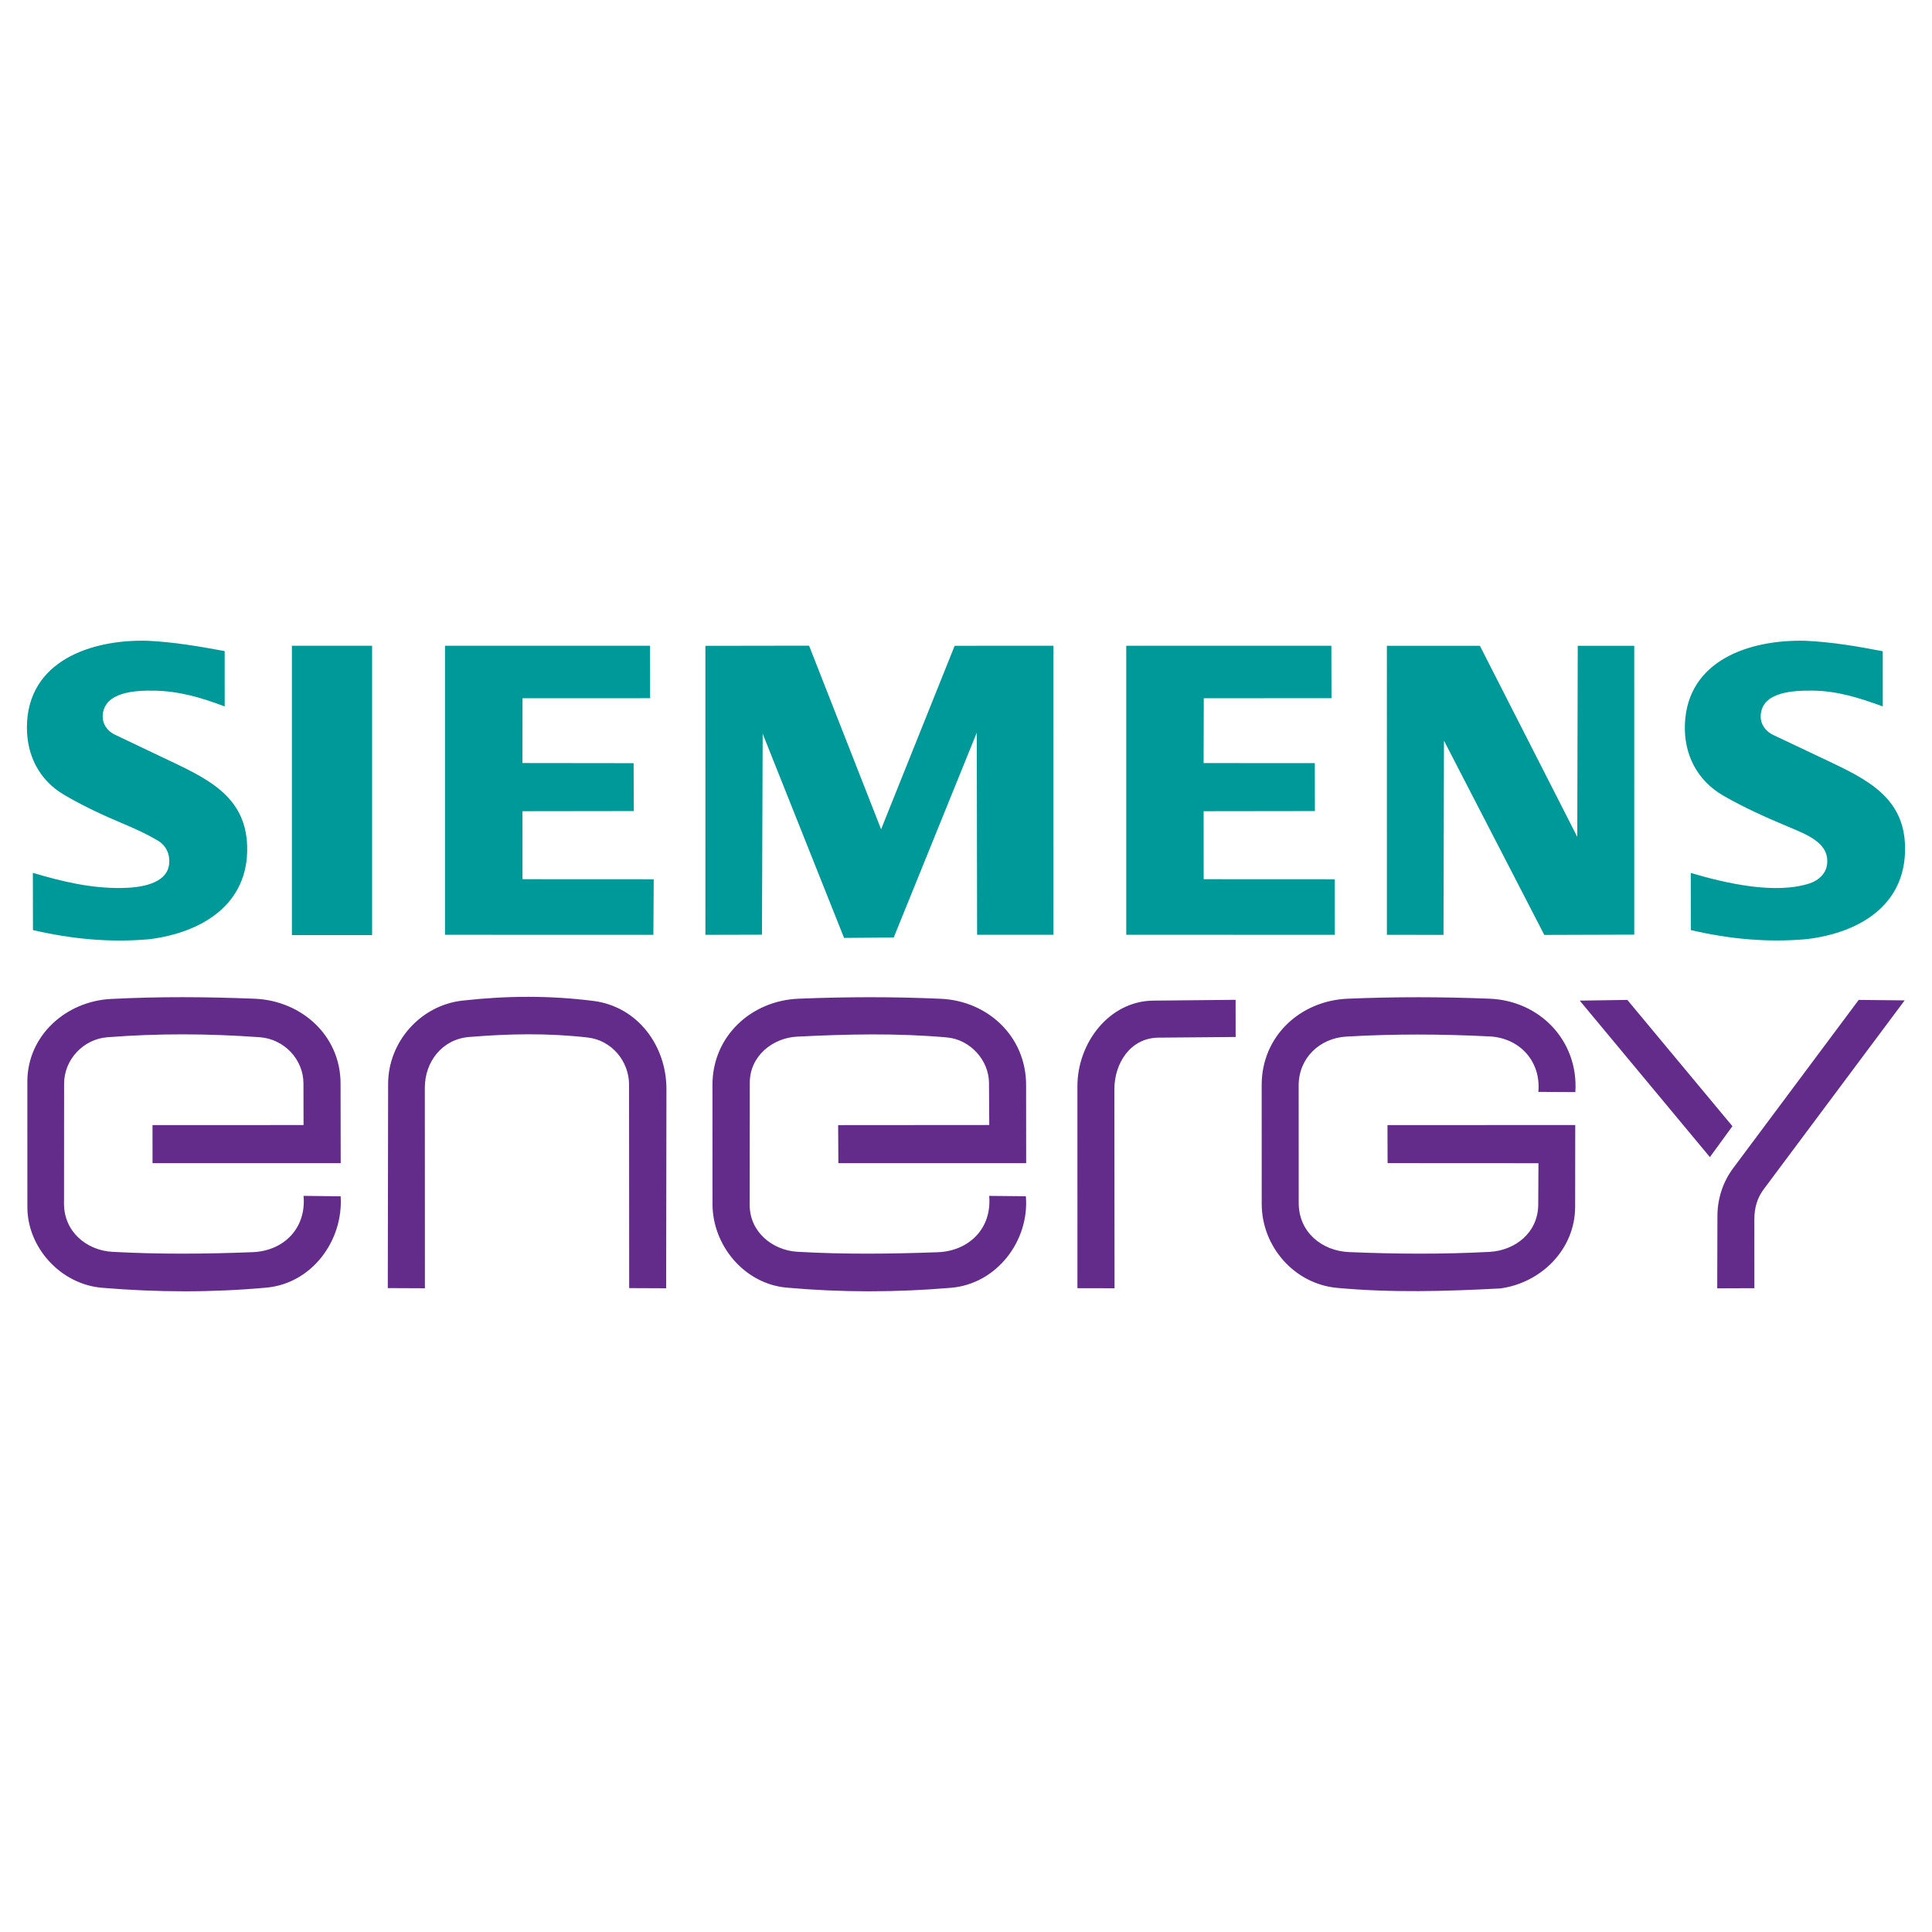
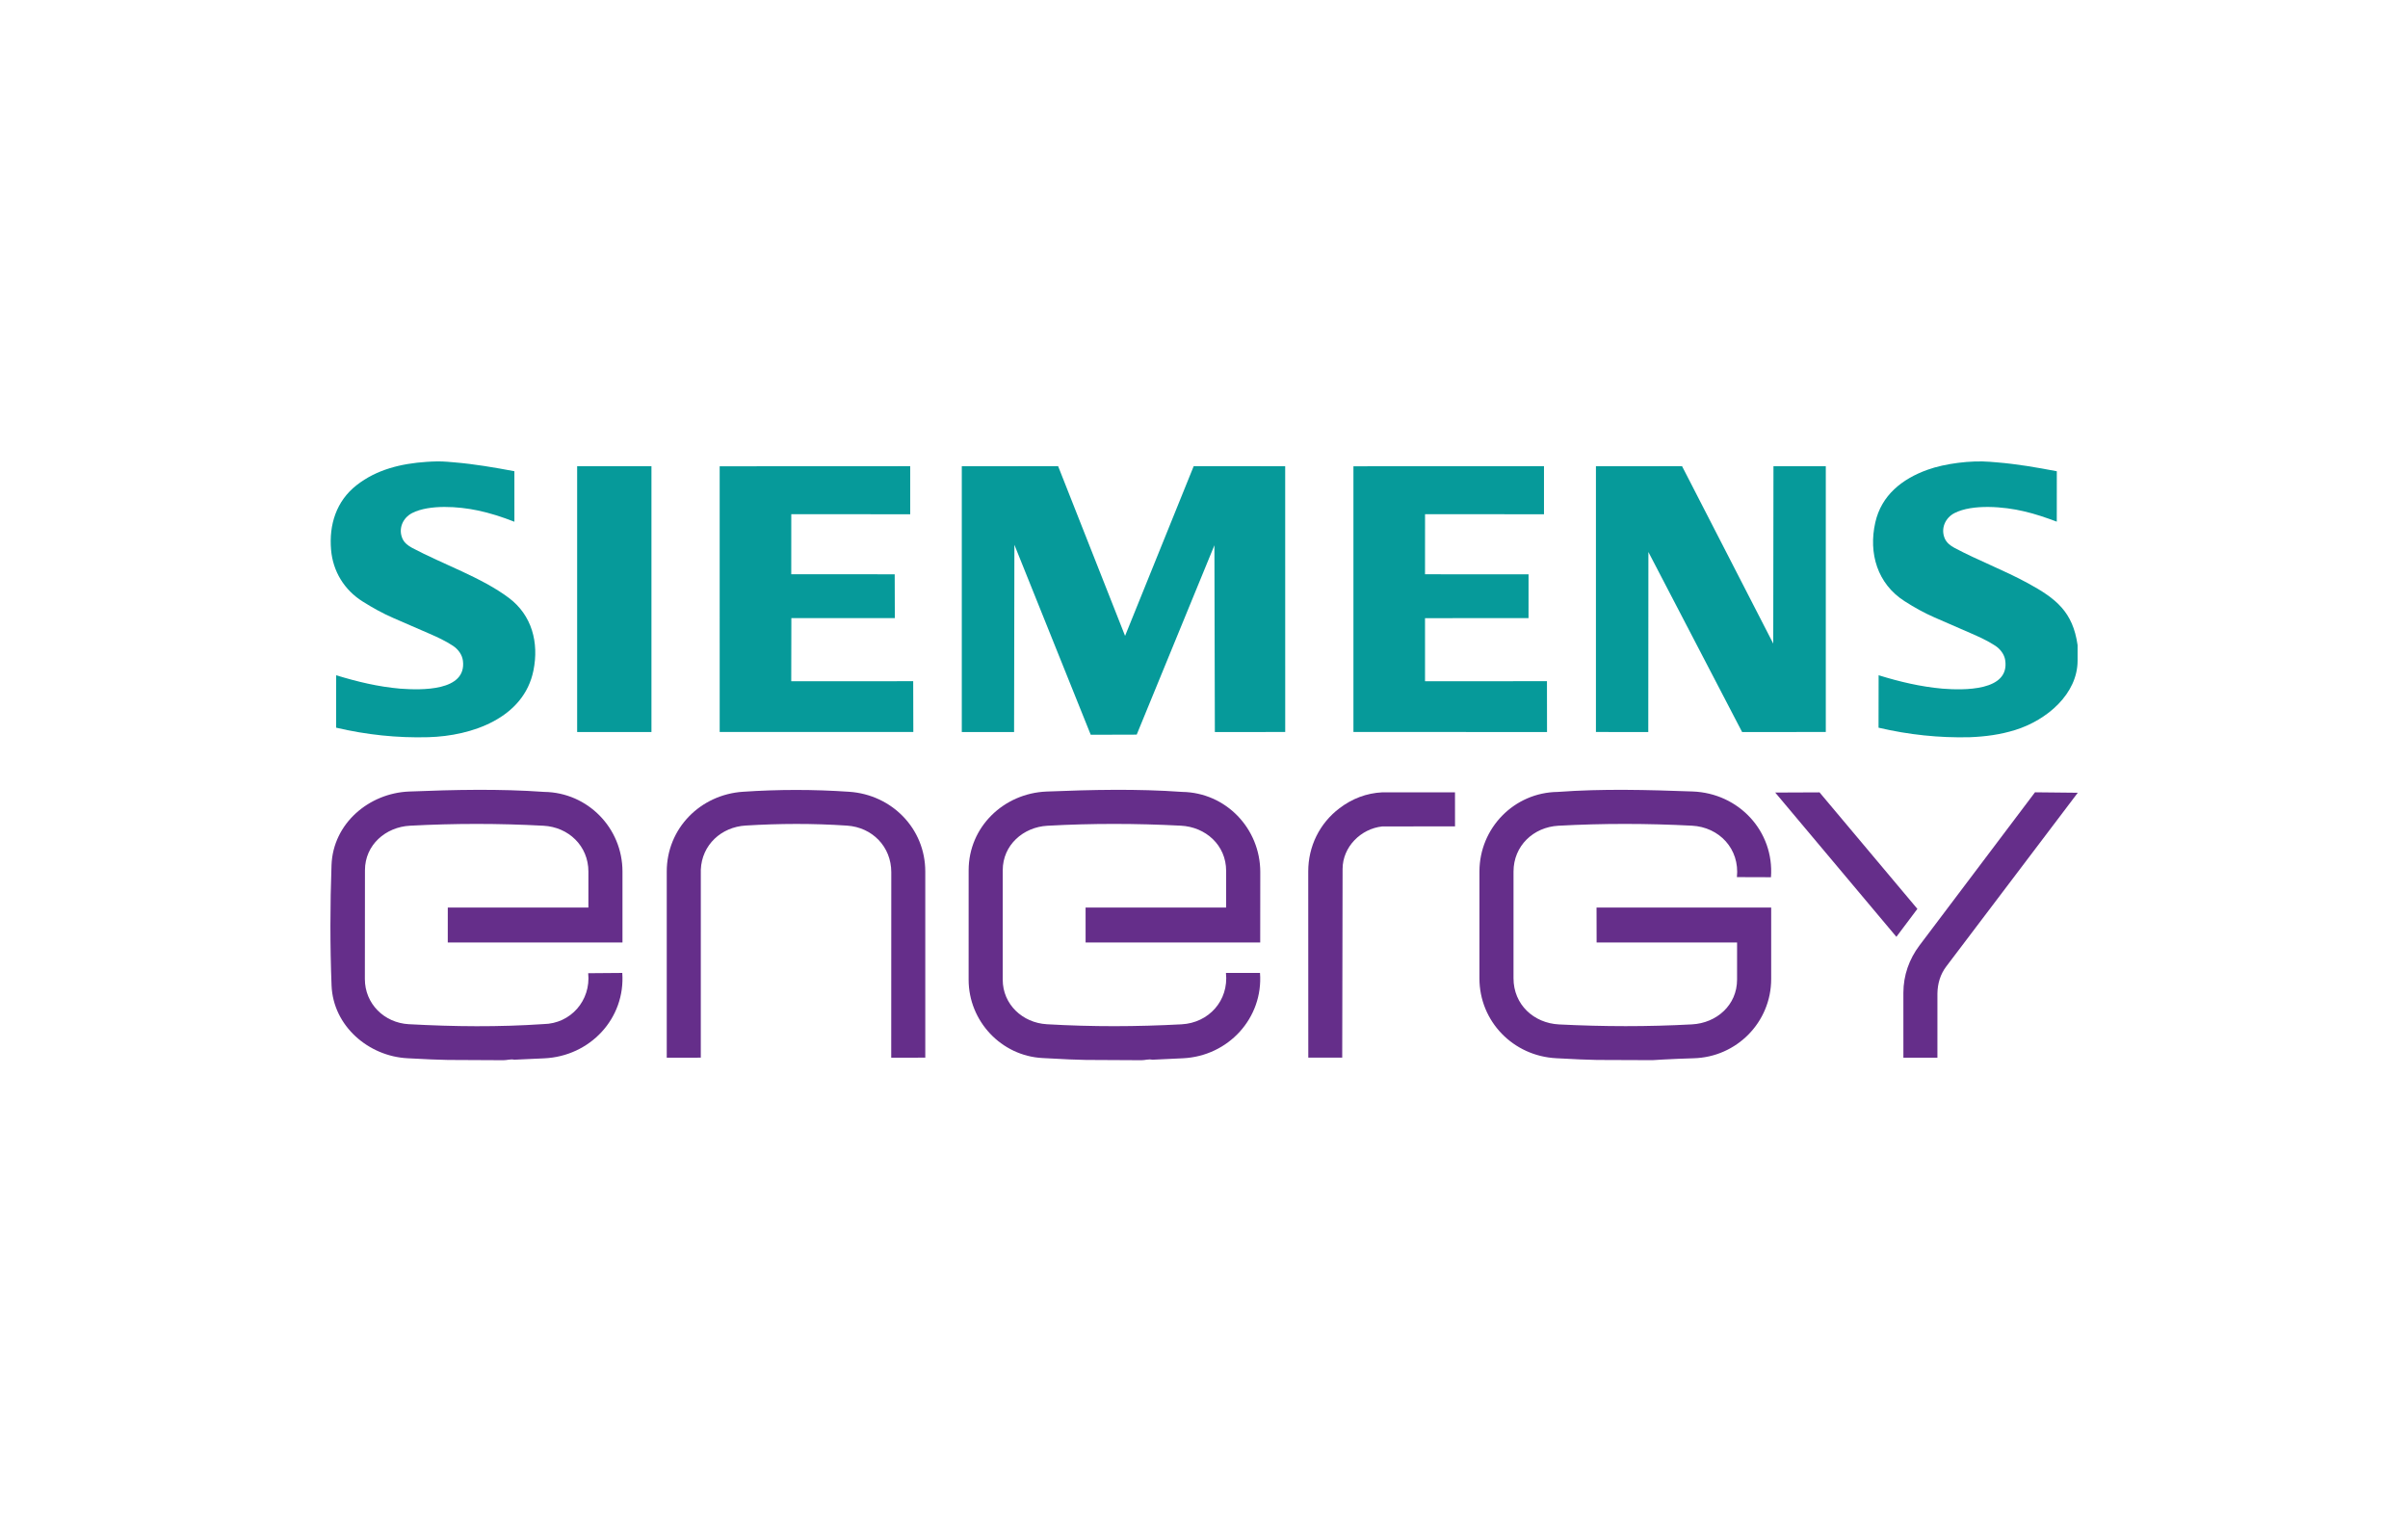
- <svg xmlns="http://www.w3.org/2000/svg" id="Layer_1" data-name="Layer 1" viewBox="0 0 2560 2560">
+ <svg xmlns="http://www.w3.org/2000/svg" id="Layer_1" data-name="Layer 1" viewBox="0 0 4051.63 2560">
  <defs>
    <style>
      .cls-1 {
-         fill: #099;
+         fill: #069a9a;
      }

      .cls-2 {
-         fill: #642c8a;
+         fill: #652e8a;
      }
    </style>
  </defs>
-   <path class="cls-1" d="M1264.96,855.72l-97.46,243.11-95.43-243.28-137.38.21.02,382.97,74.93-.22.94-266.37,107.86,270.64,65.78-.53,110.05-271.43.42,267.79h101.13s-.02-382.99-.02-382.99l-130.85.09ZM2090.6,855.71l-.64,253.2-129.02-253.19-123.25-.03.02,382.99,74.99.1.63-257.41,132.96,257.46,119.18-.38-.02-382.71-74.85-.02ZM692.3,1074.91l147.5-.19-.24-63.49-147.32-.18.12-85.82,169.08-.05-.15-69.52-271.64.03v382.97s276.12.02,276.12.02l.43-73.6-173.85-.09-.06-90.09ZM1594.93,1164.99l-.04-90.08,147.42-.19-.12-63.52-147.33-.1.21-85.86,169.22-.12-.18-69.46-271.76.02v382.96s276.36.05,276.36.05l-.07-73.61-173.71-.09ZM2419.13,1006.77l-69.3-32.81c-10.72-5.07-17.17-14.58-16.82-25.24,1.05-32.53,43.97-33.79,68.79-33.6,32.67.25,62.51,9.8,92.96,20.91l-.04-73.1c-34.83-6.76-67.95-12.28-102.89-13.89-73.14-1.71-156.07,25.52-159.26,110.74-1.49,39.75,16.18,74.51,50.98,94.52,27.35,15.72,55.36,28.33,84.65,40.61,26.78,11.23,56.53,22.28,52.71,50.91-1.48,11.08-10.34,20.54-22.83,24.64-45.74,15.02-111.14.03-157.71-13.77l.06,75.7c51.45,12.03,102.21,16.65,153.89,11.98,68.59-8.44,130.6-44.03,130.02-120.85-.51-66.98-50.49-90.86-105.2-116.77ZM215.31,1003.51l-63.13-30.06c-10.19-4.85-16.48-14.37-16.13-24.55,1.11-32.54,43.82-34.25,69.4-33.72,32.17.67,61.5,9.23,92.28,20.89l-.03-73.35c-35.34-6.51-67.66-12-102.16-13.67-74.62-2.03-159.61,26.69-159.87,114.67-.11,37.1,16.21,69.85,48.73,89.11,25.74,15.24,52.44,27.53,80.22,39.23,15.46,6.51,30.24,13.29,44.47,21.75,11.18,6.65,16.28,18.28,15.1,30.62-2.68,27.78-40.32,31.94-63.32,32.22-40.33.5-78.06-8.38-117.33-20.09l.13,75.84c51.87,12.05,102.61,16.71,154.38,12.1,68.92-8.75,131.52-45.7,129.46-123.06-1.83-68.61-56.23-91.29-112.2-117.93ZM386.78,1239.07h106.28v-383.4h-106.28v383.4Z" />
-   <path class="cls-2" d="M402.22,1584.56c3.86,43.1-26.38,72.99-67.32,74.61-62.63,2.47-122.83,2.95-185.62-.4-34.82-1.85-64.49-26.98-64.46-63.78l.12-159.06c.02-32.36,26-59.05,57.01-61.49,68.1-5.35,134.23-4.97,202.21-.06,32.3,2.33,57.87,29.35,57.93,61.23l.12,55.15-200.14.06.05,50.41,249.32.03-.18-105.65c-.11-63.92-52.21-109.87-114.12-112.27-64.63-2.51-125.46-2.99-190.22.33-59.35,3.04-110.71,48.35-110.69,109.71l.04,166.07c.01,54.01,44.46,102.39,98.9,106.92,73.36,6.11,144.63,6.43,217.77-.18,60.24-5.45,102.07-62.1,98.45-121l-49.18-.63ZM1973.78,1323.32c-63.68-2.52-124.24-2.63-187.97.01-62.89,2.61-114.04,49.65-114.02,114.32l.04,157.54c.01,56.48,43.09,106.13,100.02,111.33,72.87,6.66,142.97,4.55,216.02.74,54.74-7.39,99.21-52.18,99.28-108.19l.14-108.31-248.82.03.16,50.41,199.91.11-.3,54.83c-.2,37.1-30.45,60.86-64.66,62.67-62.79,3.3-122.87,2.87-185.72.29-36.51-1.5-67-26.56-67.01-65.1l-.06-155.68c-.01-36.25,27.76-62.72,63.09-64.78,64.09-3.74,125.79-3.43,189.84-.24,39.78,1.98,68.38,32.86,64.66,73.52l49.03.25c4.42-67.75-46.88-121.11-113.63-123.75ZM1110.9,1541.25l248.84-.02-.1-103.7c-.06-64.23-50.74-111.39-113.25-114.12-63.82-2.79-124.23-2.63-188.04-.1-62.86,2.49-114.33,49.64-114.31,114.28l.05,157.79c.02,54.99,42.29,105.82,98.33,110.81,73.2,6.52,144.64,6.38,217.74.2,61.14-5.17,104.07-62.9,99.17-121.3l-48.62-.48c3.84,43.49-27.14,73.2-68.38,74.67-62.71,2.24-122.72,2.95-185.54-.59-33.29-1.87-63.42-26.41-63.4-61.88l.11-162.23c.02-35.15,30.17-59.39,62.83-61,67.16-3.32,131.56-4.86,198.47,1.07,30.62,2.71,55.49,30.05,55.67,60.23l.34,55.82-200.23.15.32,50.41ZM786.25,1326.28c-57.99-7.36-114.98-6.98-173.53-.42-55.41,6.21-98.35,54.57-98.44,110.29l-.43,270.63,49.18.22-.1-265.67c-.01-34.6,23.13-64.32,58.5-67.25,52.39-4.33,103.69-5.44,157.29.67,31.89,3.63,54.8,31.5,54.82,62.55l.16,269.5,48.98.21.39-263.75c.08-57.49-38-109.53-96.81-116.99ZM1528.09,1325.88c-58.34.57-100.47,55.97-100.46,113.38l.03,267.64,49.16.1-.21-263.71c-.03-34.13,21.05-68.04,58.46-68.36l102.22-.87-.04-49.25-109.16,1.07ZM2523.77,1325.55l-60.89-.62-166.34,222.94c-13.6,18.23-20.8,40.55-20.86,63.14l-.26,96.07,49.23-.17-.03-91.82c.07-14.14,3.53-27.39,12.23-39.06l186.92-250.48ZM2156.32,1324.94l-63.09.93,172.47,207.38,29.85-41-139.22-167.31Z" />
+   <path class="cls-2" d="M687.89,1723.12c76.76,4.2,151.06,4.93,226.68-.19,45.57-.7,79.84-39.55,75.12-85.6l57.34-.46c5.45,76.63-54.13,140.16-131.45,143.69l-50.22,2.29c-6.32-1.37-12.23.9-18.41.87l-93.46-.47-28.15-.87-39.56-1.96c-65.35-3.23-125.24-53.97-127.91-122.45-2.62-67.09-2.48-135.56-.07-202.49,2.54-70.34,63.36-121.17,130.61-123.82,76.61-3.02,151.21-4.76,227.27.64,73.28.98,131.69,60.85,131.68,133.96v119.38s-293.96-.03-293.96-.03l.04-58.71,236.57-.07.03-60.4c.02-43.3-33.47-74.92-75.51-77.2-75.31-4.07-149.31-4.04-224.7-.05-40.83,2.16-75.73,32.18-75.76,74.86l-.15,183.07c-.03,41.61,32.56,73.76,73.97,76.03Z" />
+   <path class="cls-2" d="M2686.4,1585.65l-.11-58.79,293.85-.02v120.22c-.02,72.89-58.29,131.7-131.03,133.4-17.02.59-33.26,1.06-50.31,2.07l-18.42,1.09-93.45-.36-28.25-.88-39.97-2c-72.52-3.62-129.47-61.84-129.46-134.4l.02-179.75c0-73.11,58.39-133.02,131.78-133.9,75.74-5.6,151.11-3.46,226.82-.74,77.66,2.79,137.6,66.82,131.91,144.26l-57.3-.18c4.95-47.45-29.72-84.17-75.72-86.54-75.16-3.87-149.36-4.02-224.58.08-42.03,2.29-75.57,33.82-75.57,77.12l-.02,179.55c0,44.08,33.92,75.48,76.66,77.63,74.95,3.77,148.67,3.96,223.68-.09,41.43-2.24,75.8-32.42,75.81-75.24l.02-62.55-236.33.02Z" />
+   <path class="cls-2" d="M1761.34,1723.19c76.89,4.46,151.02,4.18,226.75.13,45.74-2.44,79.63-39.84,74.66-86.43h57.29c5.69,75.62-53.06,139.96-129.76,143.57l-51.42,2.42c-6.32-1.44-12.23.88-18.41.84l-93.46-.49-28.23-.88-44.69-2.3c-69.25-3.56-124.3-62.02-124.29-131.81l.03-184.12c.01-73.14,59.28-129.57,131.23-132.43,76.3-3.03,151.94-4.84,228.1.62,73.71,1.16,131.44,61.65,131.37,135.1l-.12,118.25-293.79-.05-.03-58.76,236.48.02.02-61.65c.01-43.37-34.43-73.94-76.17-76.09-75.31-3.88-149.23-4.04-224.57.11-40.53,2.23-75.14,32.43-75.15,74.79l-.03,184.18c0,41.54,33.34,72.6,74.2,74.97Z" />
+   <path class="cls-2" d="M1425.08,1389.01c-57.94-3.86-113.37-3.58-170.5-.11-40.88,2.48-73.67,32.43-75.41,74.25l-.02,316.27-57.3.03v-313.04c-.01-72.78,56.62-129.49,128.06-134.33,59.97-4.07,119.06-4.09,179.09.02,71.36,4.88,127.94,61.68,127.84,134.35l.02,312.95-57.32.1.11-312.03c.01-42.85-31.79-75.62-74.56-78.46Z" />
+   <g>
+     <g>
+       <polygon class="cls-1" points="2571.85 1039.96 2397.69 1039.98 2397.72 1146.1 2602.87 1146.06 2602.98 1231.56 2277.26 1231.49 2277.25 784.46 2597.87 784.33 2597.87 865.16 2397.75 865.15 2397.7 966.17 2571.9 966.24 2571.85 1039.96" />
+       <g>
+         <path class="cls-1" d="M3495.68,1085.15v26.39c0,55.55-51.06,99.84-104.94,116.6-25.06,7.8-49.98,11.12-76.57,12.17-51.79,1.25-102.46-4.14-153.39-16.03l.13-88.25c36.13,11.17,70.74,19.27,107.31,22.56,35.05,2.71,114.01,4.75,105.62-48.24-1.45-9.15-7.81-18.25-17.11-24.26-13.23-8.54-27.13-14.81-41.71-21.16l-60.07-26.15c-17.92-7.8-34.02-16.88-50.45-27.39-45.81-29.31-60.81-80.68-49.22-132.28,10.33-45.99,45.25-73.42,87.83-88.76,29.72-10.71,73.23-15.95,104.37-13.46l11.72.94c34.35,2.75,67.66,8.57,101.54,15.01l-.06,84.8c-18.4-6.82-36.22-13.08-55.64-17.48-32.74-7.84-86.19-12.47-116.4,3.03-15.77,8.09-23.54,26.13-16.48,42.65,3.05,7.13,9.39,12.17,16.21,15.8,40.84,21.77,82.41,37.04,123.93,59.65,47.5,25.87,75.42,48.34,83.36,103.87Z" />
+         <polygon class="cls-1" points="3072.04 1231.48 2931.25 1231.63 2773.55 928.69 2773.34 1231.58 2685.26 1231.52 2685.26 784.4 2830.18 784.32 2983.61 1082.78 2983.98 784.41 3072.05 784.38 3072.04 1231.48" />
+       </g>
+     </g>
+     <g>
+       <g>
+         <polygon class="cls-1" points="2044.08 1231.64 2043.33 917.36 1912.58 1235.95 1835.23 1236.18 1706.8 916.58 1706.27 1231.54 1618.3 1231.54 1618.29 784.43 1780.36 784.28 1893.02 1069.81 2008.49 784.26 2162.42 784.37 2162.47 1231.49 2044.08 1231.64" />
+         <polygon class="cls-1" points="1505.62 1039.93 1331.52 1039.96 1331.32 1146.1 1536.52 1146.07 1536.73 1231.53 1210.92 1231.52 1210.9 784.48 1531.48 784.33 1531.48 865.16 1331.39 865.15 1331.34 966.17 1505.4 966.18 1505.62 1039.93" />
+       </g>
+       <g>
+         <path class="cls-1" d="M897.64,1127.72c-16.02,80.49-103.76,110.57-177.07,112.55-52.44,1.43-103.96-4.05-155.02-16.02l.08-88.18c35.85,10.93,70.86,19.36,107.87,22.54,34.75,2.51,111.85,4.85,105.4-46.98-1.21-9.68-7.48-19.02-16.94-25.24-12.45-8.18-25.55-14.26-39.37-20.26l-60.77-26.39c-18.29-7.94-34.81-17.2-51.62-27.76-30.87-19.38-50.05-50.63-53.16-87.03-3.6-42.09,8.75-81.84,42.81-108.57,34.09-26.74,75.38-36.46,117.84-39.34,11.75-.8,23.25-1.16,35.05-.16l11.74.99c34.01,2.86,66.95,8.54,101.01,14.92l.02,85.01c-20.68-8.1-40.48-14.54-61.87-19.03-31.53-6.72-81.05-10.39-110.04,4.32-15.98,8.11-23.84,26.5-16.4,43.17,3.15,7.07,9.58,11.95,16.39,15.57,51.45,27.36,116.9,49.73,162.59,84.06,39.01,29.31,50.73,75.3,41.46,121.82Z" />
+         <rect class="cls-1" x="971.1" y="784.36" width="125.02" height="447.2" />
+       </g>
+     </g>
+   </g>
+   <path class="cls-2" d="M2259,1461.93l-.62,317.46h-57.09s-.09-313.19-.09-313.19c-.01-42.38,19.07-81.01,52.6-106.44,21.04-15.96,45.19-25.42,71.98-26.74h122.35s.05,57.24.05,57.24l-122.66.17c-35.46,3.87-66.44,34.02-66.52,71.5Z" />
+   <g>
+     <path class="cls-2" d="M3495.68,1333.71v.46l-220.93,291.78c-10.16,13.42-14.6,28.96-14.89,45.49l-.02,108.06-57.25-.02-.02-109.19c.06-29.34,9.69-56.62,27.26-79.91l194.19-257.41,71.66.75Z" />
+     <polygon class="cls-2" points="3226.13 1529.09 3190.81 1576.13 2986.92 1333.4 3061.48 1333.09 3226.13 1529.09" />
+   </g>
</svg>
